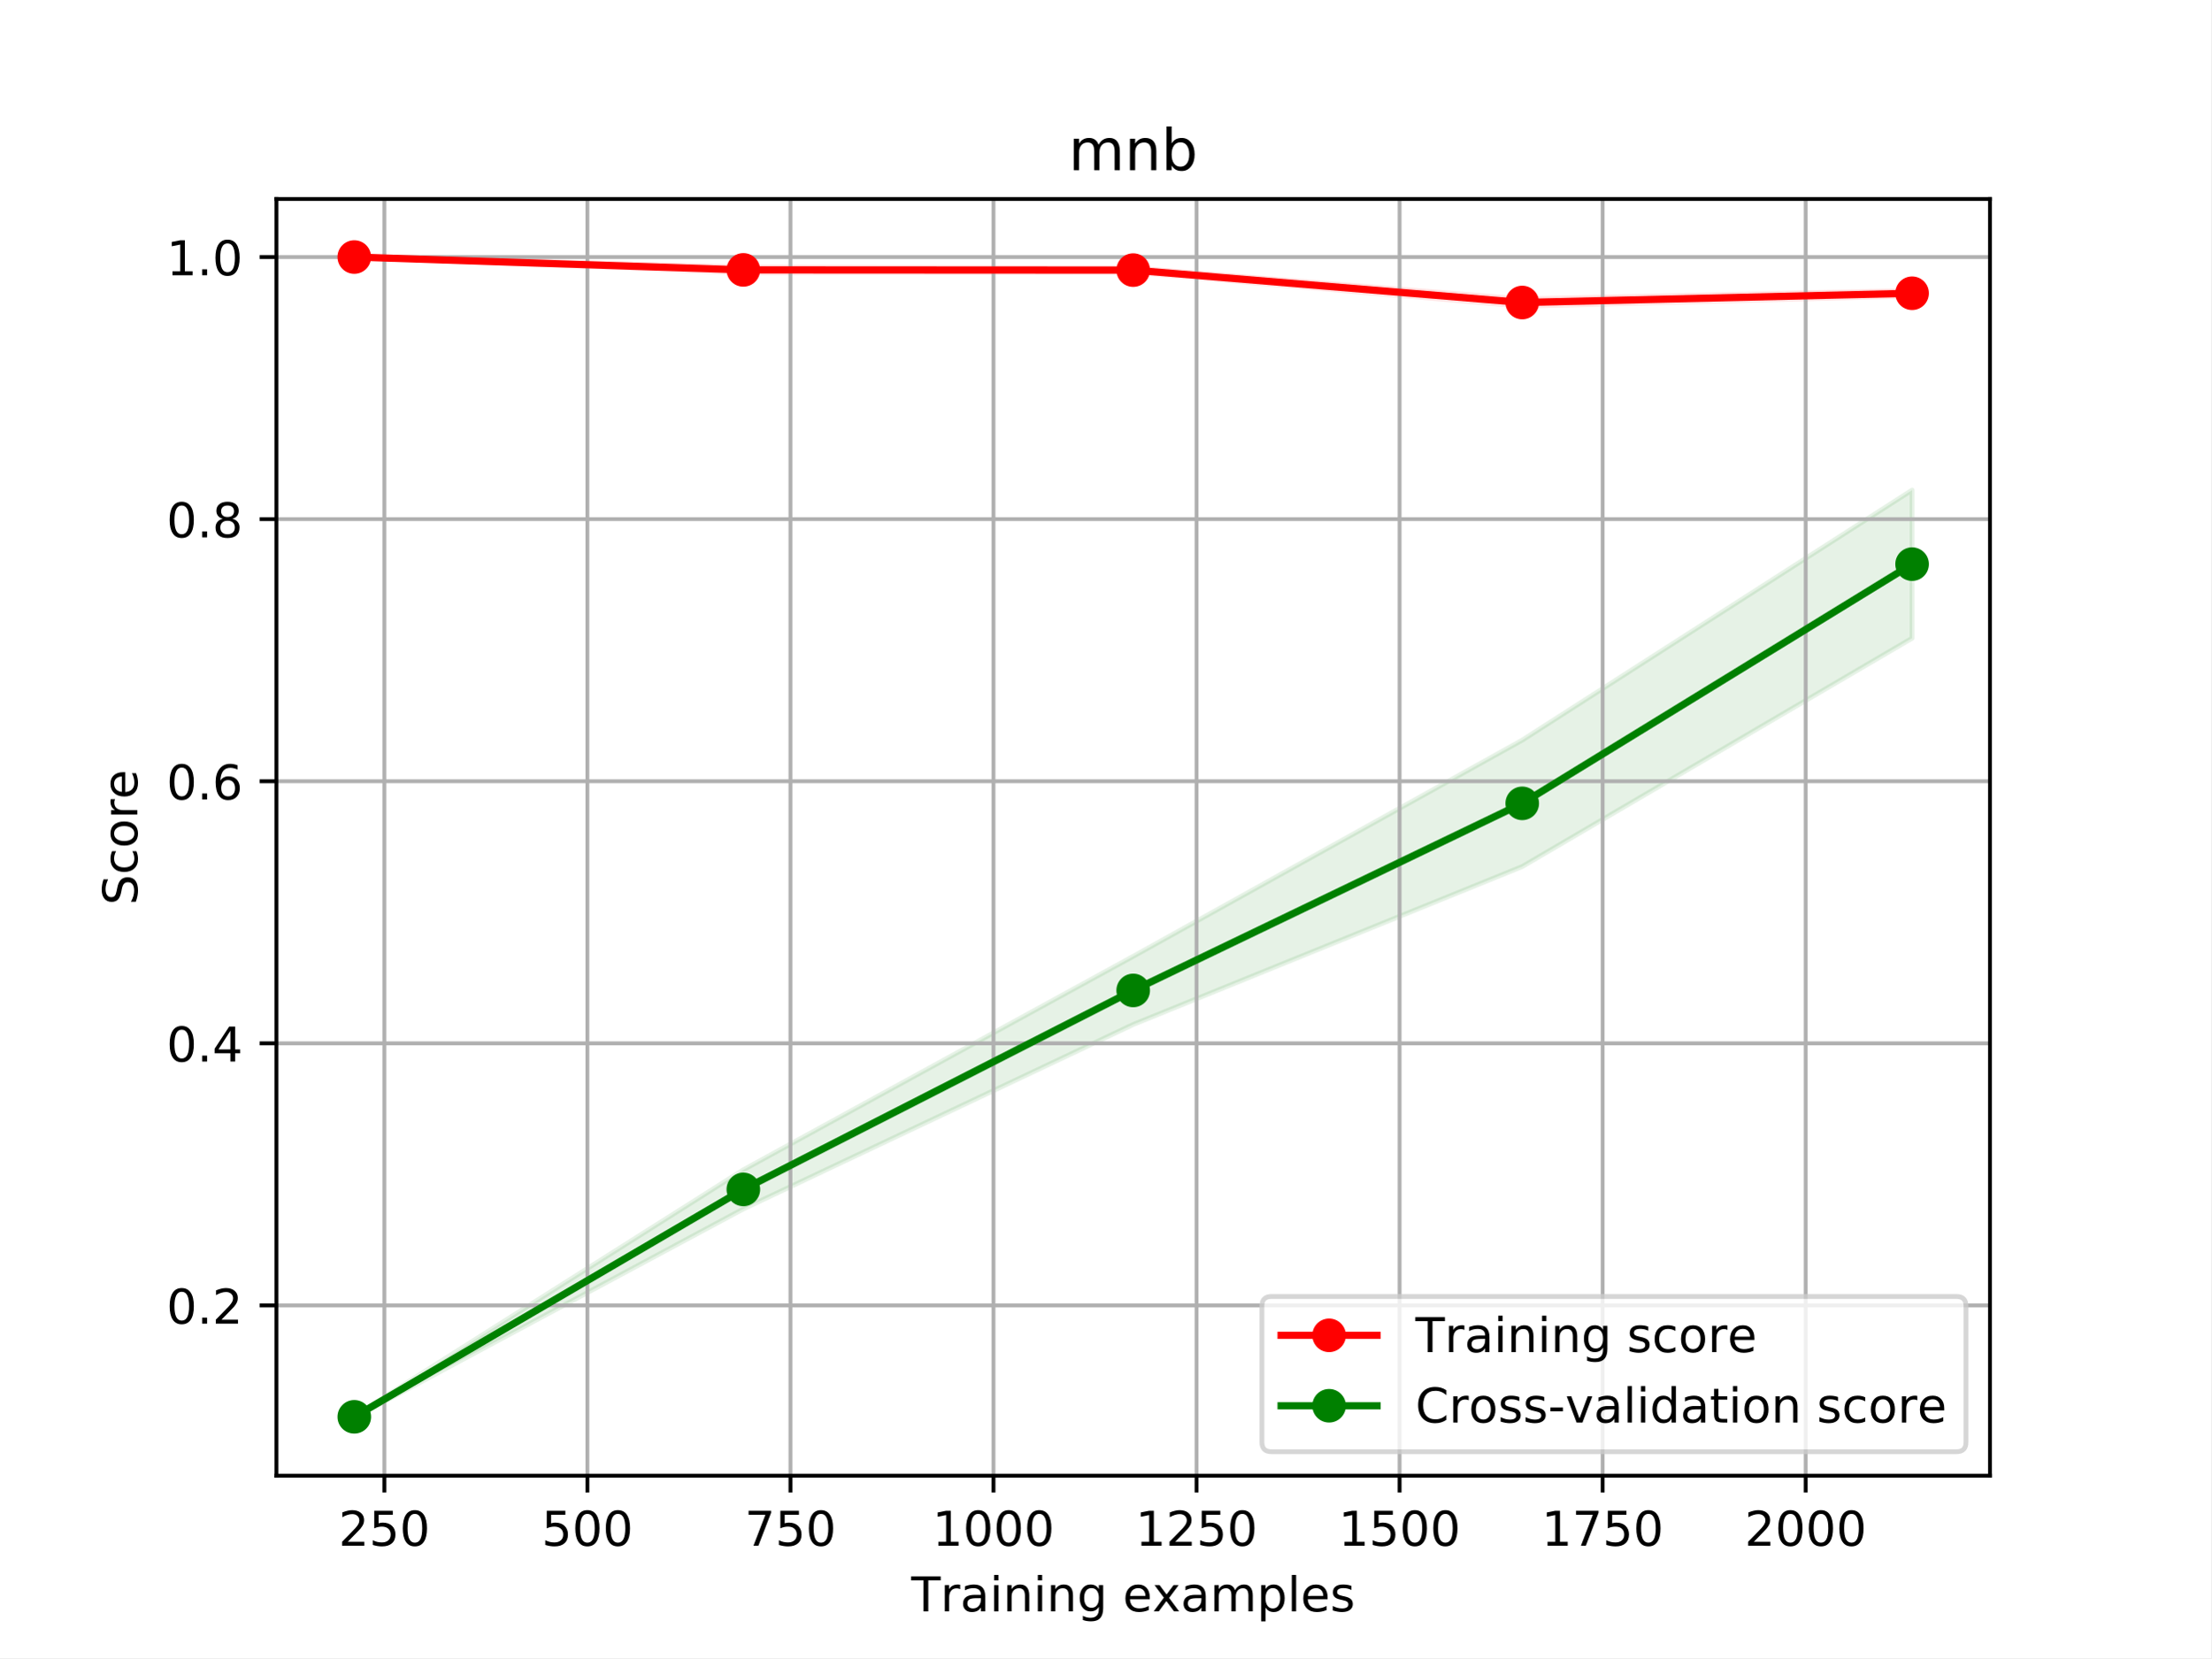
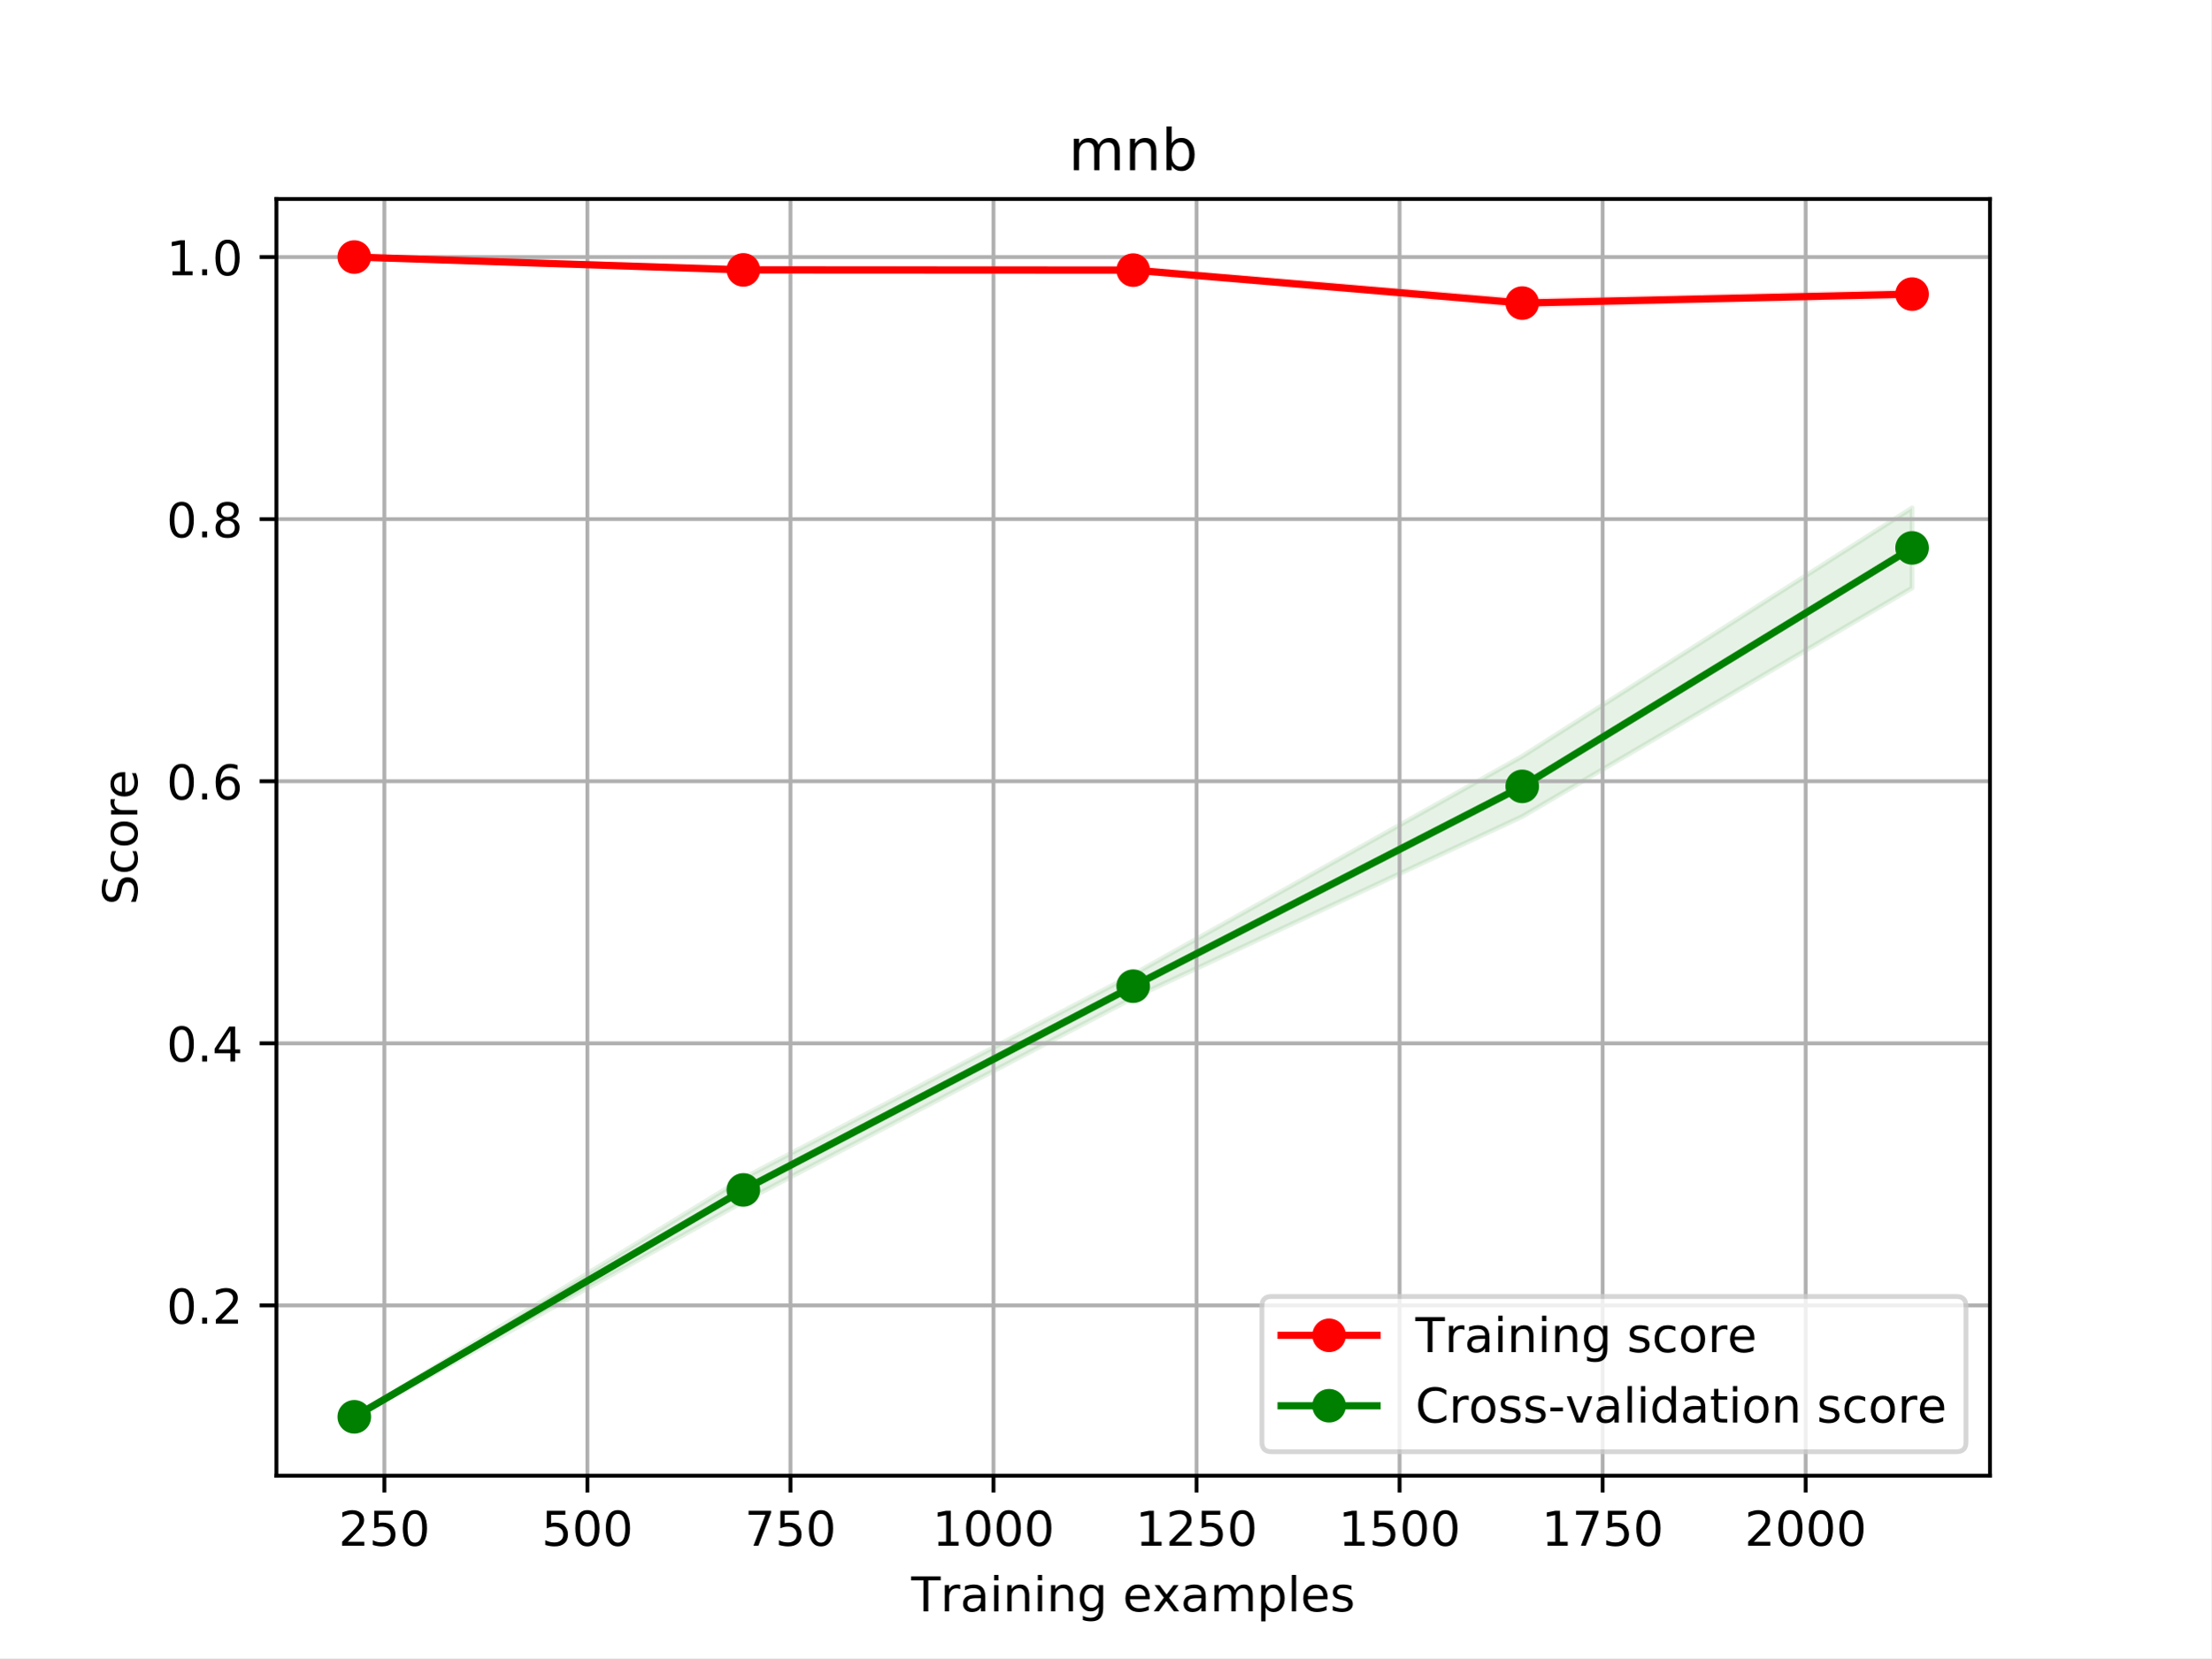
<svg xmlns="http://www.w3.org/2000/svg" xmlns:xlink="http://www.w3.org/1999/xlink" height="345.6pt" version="1.1" viewBox="0 0 460.8 345.6" width="460.8pt">
  <defs>
    <style type="text/css">
*{stroke-linecap:butt;stroke-linejoin:round;}
  </style>
  </defs>
  <g id="figure_1">
    <g id="patch_1">
      <path d="M 0 345.6  L 460.8 345.6  L 460.8 0  L 0 0  z " style="fill:#ffffff;" />
    </g>
    <g id="axes_1">
      <g id="patch_2">
        <path d="M 57.6 307.584  L 414.72 307.584  L 414.72 41.472  L 57.6 41.472  z " style="fill:#ffffff;" />
      </g>
      <g id="PolyCollection_1">
        <defs>
-           <path d="M 73.833 -292.032  L 73.833 -292.032  L 154.912 -288.716  L 236.16 -288.838  L 317.239 -281.786  L 398.487 -283.896  L 398.487 -285.068  L 398.487 -285.068  L 317.239 -283.317  L 236.16 -289.772  L 154.912 -289.979  L 73.833 -292.032  z " id="m7c1d3fb595" style="stroke:#ff0000;stroke-opacity:0.1;" />
+           <path d="M 73.833 -292.032  L 73.833 -292.032  L 154.912 -288.923  L 236.16 -288.929  L 317.239 -281.826  L 398.487 -283.738  L 398.487 -284.867  L 398.487 -284.867  L 317.239 -283.046  L 236.16 -289.682  L 154.912 -289.773  L 73.833 -292.032  z " id="md3500c92f3" style="stroke:#ff0000;stroke-opacity:0.1;" />
        </defs>
-         <g clip-path="url(#pc7af28d70b)">
-           <use style="fill:#ff0000;fill-opacity:0.1;stroke:#ff0000;stroke-opacity:0.1;" x="0" xlink:href="#m7c1d3fb595" y="345.6" />
+         <g clip-path="url(#p52d4deb022)">
+           <use style="fill:#ff0000;fill-opacity:0.1;stroke:#ff0000;stroke-opacity:0.1;" x="0" xlink:href="#md3500c92f3" y="345.6" />
        </g>
      </g>
      <g id="PolyCollection_2">
        <defs>
-           <path d="M 73.833 -50.464  L 73.833 -50.112  L 154.912 -93.612  L 236.16 -132.059  L 317.239 -164.983  L 398.487 -212.583  L 398.487 -243.456  L 398.487 -243.456  L 317.239 -191.333  L 236.16 -146.268  L 154.912 -101.77  L 73.833 -50.464  z " id="m5ce393dd84" style="stroke:#008000;stroke-opacity:0.1;" />
+           <path d="M 73.833 -50.464  L 73.833 -50.112  L 154.912 -95.132  L 236.16 -137.595  L 317.239 -175.418  L 398.487 -223.052  L 398.487 -239.755  L 398.487 -239.755  L 317.239 -187.979  L 236.16 -142.497  L 154.912 -100.037  L 73.833 -50.464  z " id="m1d46229631" style="stroke:#008000;stroke-opacity:0.1;" />
        </defs>
-         <g clip-path="url(#pc7af28d70b)">
-           <use style="fill:#008000;fill-opacity:0.1;stroke:#008000;stroke-opacity:0.1;" x="0" xlink:href="#m5ce393dd84" y="345.6" />
+         <g clip-path="url(#p52d4deb022)">
+           <use style="fill:#008000;fill-opacity:0.1;stroke:#008000;stroke-opacity:0.1;" x="0" xlink:href="#m1d46229631" y="345.6" />
        </g>
      </g>
      <g id="matplotlib.axis_1">
        <g id="xtick_1">
          <g id="line2d_1">
-             <path clip-path="url(#pc7af28d70b)" d="M 80.096 307.584  L 80.096 41.472  " style="fill:none;stroke:#b0b0b0;stroke-linecap:square;stroke-width:0.8;" />
+             <path clip-path="url(#p52d4deb022)" d="M 80.096 307.584  L 80.096 41.472  " style="fill:none;stroke:#b0b0b0;stroke-linecap:square;stroke-width:0.8;" />
          </g>
          <g id="line2d_2">
            <defs>
-               <path d="M 0 0  L 0 3.5  " id="m71964d9435" style="stroke:#000000;stroke-width:0.8;" />
-             </defs>
-             <g>
-               <use style="stroke:#000000;stroke-width:0.8;" x="80.096" xlink:href="#m71964d9435" y="307.584" />
+               <path d="M 0 0  L 0 3.5  " id="m9b82371139" style="stroke:#000000;stroke-width:0.8;" />
+             </defs>
+             <g>
+               <use style="stroke:#000000;stroke-width:0.8;" x="80.096" xlink:href="#m9b82371139" y="307.584" />
            </g>
          </g>
          <g id="text_1">
            <defs>
              <path d="M 19.188 8.297  L 53.609 8.297  L 53.609 0  L 7.328 0  L 7.328 8.297  Q 12.938 14.109 22.625 23.891  Q 32.328 33.688 34.812 36.531  Q 39.547 41.844 41.422 45.531  Q 43.312 49.219 43.312 52.781  Q 43.312 58.594 39.234 62.25  Q 35.156 65.922 28.609 65.922  Q 23.969 65.922 18.812 64.312  Q 13.672 62.703 7.812 59.422  L 7.812 69.391  Q 13.766 71.781 18.938 73  Q 24.125 74.219 28.422 74.219  Q 39.75 74.219 46.484 68.547  Q 53.219 62.891 53.219 53.422  Q 53.219 48.922 51.531 44.891  Q 49.859 40.875 45.406 35.406  Q 44.188 33.984 37.641 27.219  Q 31.109 20.453 19.188 8.297  z " id="DejaVuSans-50" />
              <path d="M 10.797 72.906  L 49.516 72.906  L 49.516 64.594  L 19.828 64.594  L 19.828 46.734  Q 21.969 47.469 24.109 47.828  Q 26.266 48.188 28.422 48.188  Q 40.625 48.188 47.75 41.5  Q 54.891 34.812 54.891 23.391  Q 54.891 11.625 47.562 5.094  Q 40.234 -1.422 26.906 -1.422  Q 22.312 -1.422 17.547 -0.641  Q 12.797 0.141 7.719 1.703  L 7.719 11.625  Q 12.109 9.234 16.797 8.062  Q 21.484 6.891 26.703 6.891  Q 35.156 6.891 40.078 11.328  Q 45.016 15.766 45.016 23.391  Q 45.016 31 40.078 35.438  Q 35.156 39.891 26.703 39.891  Q 22.75 39.891 18.812 39.016  Q 14.891 38.141 10.797 36.281  z " id="DejaVuSans-53" />
              <path d="M 31.781 66.406  Q 24.172 66.406 20.328 58.906  Q 16.5 51.422 16.5 36.375  Q 16.5 21.391 20.328 13.891  Q 24.172 6.391 31.781 6.391  Q 39.453 6.391 43.281 13.891  Q 47.125 21.391 47.125 36.375  Q 47.125 51.422 43.281 58.906  Q 39.453 66.406 31.781 66.406  z M 31.781 74.219  Q 44.047 74.219 50.516 64.516  Q 56.984 54.828 56.984 36.375  Q 56.984 17.969 50.516 8.266  Q 44.047 -1.422 31.781 -1.422  Q 19.531 -1.422 13.062 8.266  Q 6.594 17.969 6.594 36.375  Q 6.594 54.828 13.062 64.516  Q 19.531 74.219 31.781 74.219  z " id="DejaVuSans-48" />
            </defs>
            <g transform="translate(70.55187 322.1824)scale(0.1 -0.1)">
              <use xlink:href="#DejaVuSans-50" />
              <use x="63.623" xlink:href="#DejaVuSans-53" />
              <use x="127.246" xlink:href="#DejaVuSans-48" />
            </g>
          </g>
        </g>
        <g id="xtick_2">
          <g id="line2d_3">
-             <path clip-path="url(#pc7af28d70b)" d="M 122.412 307.584  L 122.412 41.472  " style="fill:none;stroke:#b0b0b0;stroke-linecap:square;stroke-width:0.8;" />
+             <path clip-path="url(#p52d4deb022)" d="M 122.412 307.584  L 122.412 41.472  " style="fill:none;stroke:#b0b0b0;stroke-linecap:square;stroke-width:0.8;" />
          </g>
          <g id="line2d_4">
            <g>
-               <use style="stroke:#000000;stroke-width:0.8;" x="122.412" xlink:href="#m71964d9435" y="307.584" />
+               <use style="stroke:#000000;stroke-width:0.8;" x="122.412" xlink:href="#m9b82371139" y="307.584" />
            </g>
          </g>
          <g id="text_2">
            <g transform="translate(112.8687 322.1824)scale(0.1 -0.1)">
              <use xlink:href="#DejaVuSans-53" />
              <use x="63.623" xlink:href="#DejaVuSans-48" />
              <use x="127.246" xlink:href="#DejaVuSans-48" />
            </g>
          </g>
        </g>
        <g id="xtick_3">
          <g id="line2d_5">
-             <path clip-path="url(#pc7af28d70b)" d="M 164.729 307.584  L 164.729 41.472  " style="fill:none;stroke:#b0b0b0;stroke-linecap:square;stroke-width:0.8;" />
+             <path clip-path="url(#p52d4deb022)" d="M 164.729 307.584  L 164.729 41.472  " style="fill:none;stroke:#b0b0b0;stroke-linecap:square;stroke-width:0.8;" />
          </g>
          <g id="line2d_6">
            <g>
-               <use style="stroke:#000000;stroke-width:0.8;" x="164.729" xlink:href="#m71964d9435" y="307.584" />
+               <use style="stroke:#000000;stroke-width:0.8;" x="164.729" xlink:href="#m9b82371139" y="307.584" />
            </g>
          </g>
          <g id="text_3">
            <defs>
              <path d="M 8.203 72.906  L 55.078 72.906  L 55.078 68.703  L 28.609 0  L 18.312 0  L 43.219 64.594  L 8.203 64.594  z " id="DejaVuSans-55" />
            </defs>
            <g transform="translate(155.1855 322.1824)scale(0.1 -0.1)">
              <use xlink:href="#DejaVuSans-55" />
              <use x="63.623" xlink:href="#DejaVuSans-53" />
              <use x="127.246" xlink:href="#DejaVuSans-48" />
            </g>
          </g>
        </g>
        <g id="xtick_4">
          <g id="line2d_7">
-             <path clip-path="url(#pc7af28d70b)" d="M 207.046 307.584  L 207.046 41.472  " style="fill:none;stroke:#b0b0b0;stroke-linecap:square;stroke-width:0.8;" />
+             <path clip-path="url(#p52d4deb022)" d="M 207.046 307.584  L 207.046 41.472  " style="fill:none;stroke:#b0b0b0;stroke-linecap:square;stroke-width:0.8;" />
          </g>
          <g id="line2d_8">
            <g>
-               <use style="stroke:#000000;stroke-width:0.8;" x="207.046" xlink:href="#m71964d9435" y="307.584" />
+               <use style="stroke:#000000;stroke-width:0.8;" x="207.046" xlink:href="#m9b82371139" y="307.584" />
            </g>
          </g>
          <g id="text_4">
            <defs>
              <path d="M 12.406 8.297  L 28.516 8.297  L 28.516 63.922  L 10.984 60.406  L 10.984 69.391  L 28.422 72.906  L 38.281 72.906  L 38.281 8.297  L 54.391 8.297  L 54.391 0  L 12.406 0  z " id="DejaVuSans-49" />
            </defs>
            <g transform="translate(194.321 322.1824)scale(0.1 -0.1)">
              <use xlink:href="#DejaVuSans-49" />
              <use x="63.623" xlink:href="#DejaVuSans-48" />
              <use x="127.246" xlink:href="#DejaVuSans-48" />
              <use x="190.869" xlink:href="#DejaVuSans-48" />
            </g>
          </g>
        </g>
        <g id="xtick_5">
          <g id="line2d_9">
-             <path clip-path="url(#pc7af28d70b)" d="M 249.363 307.584  L 249.363 41.472  " style="fill:none;stroke:#b0b0b0;stroke-linecap:square;stroke-width:0.8;" />
+             <path clip-path="url(#p52d4deb022)" d="M 249.363 307.584  L 249.363 41.472  " style="fill:none;stroke:#b0b0b0;stroke-linecap:square;stroke-width:0.8;" />
          </g>
          <g id="line2d_10">
            <g>
-               <use style="stroke:#000000;stroke-width:0.8;" x="249.363" xlink:href="#m71964d9435" y="307.584" />
+               <use style="stroke:#000000;stroke-width:0.8;" x="249.363" xlink:href="#m9b82371139" y="307.584" />
            </g>
          </g>
          <g id="text_5">
            <g transform="translate(236.6378 322.1824)scale(0.1 -0.1)">
              <use xlink:href="#DejaVuSans-49" />
              <use x="63.623" xlink:href="#DejaVuSans-50" />
              <use x="127.246" xlink:href="#DejaVuSans-53" />
              <use x="190.869" xlink:href="#DejaVuSans-48" />
            </g>
          </g>
        </g>
        <g id="xtick_6">
          <g id="line2d_11">
-             <path clip-path="url(#pc7af28d70b)" d="M 291.68 307.584  L 291.68 41.472  " style="fill:none;stroke:#b0b0b0;stroke-linecap:square;stroke-width:0.8;" />
+             <path clip-path="url(#p52d4deb022)" d="M 291.68 307.584  L 291.68 41.472  " style="fill:none;stroke:#b0b0b0;stroke-linecap:square;stroke-width:0.8;" />
          </g>
          <g id="line2d_12">
            <g>
-               <use style="stroke:#000000;stroke-width:0.8;" x="291.68" xlink:href="#m71964d9435" y="307.584" />
+               <use style="stroke:#000000;stroke-width:0.8;" x="291.68" xlink:href="#m9b82371139" y="307.584" />
            </g>
          </g>
          <g id="text_6">
            <g transform="translate(278.9547 322.1824)scale(0.1 -0.1)">
              <use xlink:href="#DejaVuSans-49" />
              <use x="63.623" xlink:href="#DejaVuSans-53" />
              <use x="127.246" xlink:href="#DejaVuSans-48" />
              <use x="190.869" xlink:href="#DejaVuSans-48" />
            </g>
          </g>
        </g>
        <g id="xtick_7">
          <g id="line2d_13">
-             <path clip-path="url(#pc7af28d70b)" d="M 333.996 307.584  L 333.996 41.472  " style="fill:none;stroke:#b0b0b0;stroke-linecap:square;stroke-width:0.8;" />
+             <path clip-path="url(#p52d4deb022)" d="M 333.996 307.584  L 333.996 41.472  " style="fill:none;stroke:#b0b0b0;stroke-linecap:square;stroke-width:0.8;" />
          </g>
          <g id="line2d_14">
            <g>
-               <use style="stroke:#000000;stroke-width:0.8;" x="333.996" xlink:href="#m71964d9435" y="307.584" />
+               <use style="stroke:#000000;stroke-width:0.8;" x="333.996" xlink:href="#m9b82371139" y="307.584" />
            </g>
          </g>
          <g id="text_7">
            <g transform="translate(321.2715 322.1824)scale(0.1 -0.1)">
              <use xlink:href="#DejaVuSans-49" />
              <use x="63.623" xlink:href="#DejaVuSans-55" />
              <use x="127.246" xlink:href="#DejaVuSans-53" />
              <use x="190.869" xlink:href="#DejaVuSans-48" />
            </g>
          </g>
        </g>
        <g id="xtick_8">
          <g id="line2d_15">
-             <path clip-path="url(#pc7af28d70b)" d="M 376.313 307.584  L 376.313 41.472  " style="fill:none;stroke:#b0b0b0;stroke-linecap:square;stroke-width:0.8;" />
+             <path clip-path="url(#p52d4deb022)" d="M 376.313 307.584  L 376.313 41.472  " style="fill:none;stroke:#b0b0b0;stroke-linecap:square;stroke-width:0.8;" />
          </g>
          <g id="line2d_16">
            <g>
-               <use style="stroke:#000000;stroke-width:0.8;" x="376.313" xlink:href="#m71964d9435" y="307.584" />
+               <use style="stroke:#000000;stroke-width:0.8;" x="376.313" xlink:href="#m9b82371139" y="307.584" />
            </g>
          </g>
          <g id="text_8">
            <g transform="translate(363.5883 322.1824)scale(0.1 -0.1)">
              <use xlink:href="#DejaVuSans-50" />
              <use x="63.623" xlink:href="#DejaVuSans-48" />
              <use x="127.246" xlink:href="#DejaVuSans-48" />
              <use x="190.869" xlink:href="#DejaVuSans-48" />
            </g>
          </g>
        </g>
        <g id="text_9">
          <defs>
            <path d="M -0.297 72.906  L 61.375 72.906  L 61.375 64.594  L 35.5 64.594  L 35.5 0  L 25.594 0  L 25.594 64.594  L -0.297 64.594  z " id="DejaVuSans-84" />
            <path d="M 41.109 46.297  Q 39.594 47.172 37.812 47.578  Q 36.031 48 33.891 48  Q 26.266 48 22.188 43.047  Q 18.109 38.094 18.109 28.812  L 18.109 0  L 9.078 0  L 9.078 54.688  L 18.109 54.688  L 18.109 46.188  Q 20.953 51.172 25.484 53.578  Q 30.031 56 36.531 56  Q 37.453 56 38.578 55.875  Q 39.703 55.766 41.062 55.516  z " id="DejaVuSans-114" />
            <path d="M 34.281 27.484  Q 23.391 27.484 19.188 25  Q 14.984 22.516 14.984 16.5  Q 14.984 11.719 18.141 8.906  Q 21.297 6.109 26.703 6.109  Q 34.188 6.109 38.703 11.406  Q 43.219 16.703 43.219 25.484  L 43.219 27.484  z M 52.203 31.203  L 52.203 0  L 43.219 0  L 43.219 8.297  Q 40.141 3.328 35.547 0.953  Q 30.953 -1.422 24.312 -1.422  Q 15.922 -1.422 10.953 3.297  Q 6 8.016 6 15.922  Q 6 25.141 12.172 29.828  Q 18.359 34.516 30.609 34.516  L 43.219 34.516  L 43.219 35.406  Q 43.219 41.609 39.141 45  Q 35.062 48.391 27.688 48.391  Q 23 48.391 18.547 47.266  Q 14.109 46.141 10.016 43.891  L 10.016 52.203  Q 14.938 54.109 19.578 55.047  Q 24.219 56 28.609 56  Q 40.484 56 46.344 49.844  Q 52.203 43.703 52.203 31.203  z " id="DejaVuSans-97" />
            <path d="M 9.422 54.688  L 18.406 54.688  L 18.406 0  L 9.422 0  z M 9.422 75.984  L 18.406 75.984  L 18.406 64.594  L 9.422 64.594  z " id="DejaVuSans-105" />
            <path d="M 54.891 33.016  L 54.891 0  L 45.906 0  L 45.906 32.719  Q 45.906 40.484 42.875 44.328  Q 39.844 48.188 33.797 48.188  Q 26.516 48.188 22.312 43.547  Q 18.109 38.922 18.109 30.906  L 18.109 0  L 9.078 0  L 9.078 54.688  L 18.109 54.688  L 18.109 46.188  Q 21.344 51.125 25.703 53.562  Q 30.078 56 35.797 56  Q 45.219 56 50.047 50.172  Q 54.891 44.344 54.891 33.016  z " id="DejaVuSans-110" />
            <path d="M 45.406 27.984  Q 45.406 37.75 41.375 43.109  Q 37.359 48.484 30.078 48.484  Q 22.859 48.484 18.828 43.109  Q 14.797 37.75 14.797 27.984  Q 14.797 18.266 18.828 12.891  Q 22.859 7.516 30.078 7.516  Q 37.359 7.516 41.375 12.891  Q 45.406 18.266 45.406 27.984  z M 54.391 6.781  Q 54.391 -7.172 48.188 -13.984  Q 42 -20.797 29.203 -20.797  Q 24.469 -20.797 20.266 -20.094  Q 16.062 -19.391 12.109 -17.922  L 12.109 -9.188  Q 16.062 -11.328 19.922 -12.344  Q 23.781 -13.375 27.781 -13.375  Q 36.625 -13.375 41.016 -8.766  Q 45.406 -4.156 45.406 5.172  L 45.406 9.625  Q 42.625 4.781 38.281 2.391  Q 33.938 0 27.875 0  Q 17.828 0 11.672 7.656  Q 5.516 15.328 5.516 27.984  Q 5.516 40.672 11.672 48.328  Q 17.828 56 27.875 56  Q 33.938 56 38.281 53.609  Q 42.625 51.219 45.406 46.391  L 45.406 54.688  L 54.391 54.688  z " id="DejaVuSans-103" />
            <path id="DejaVuSans-32" />
            <path d="M 56.203 29.594  L 56.203 25.203  L 14.891 25.203  Q 15.484 15.922 20.484 11.062  Q 25.484 6.203 34.422 6.203  Q 39.594 6.203 44.453 7.469  Q 49.312 8.734 54.109 11.281  L 54.109 2.781  Q 49.266 0.734 44.188 -0.344  Q 39.109 -1.422 33.891 -1.422  Q 20.797 -1.422 13.156 6.188  Q 5.516 13.812 5.516 26.812  Q 5.516 40.234 12.766 48.109  Q 20.016 56 32.328 56  Q 43.359 56 49.781 48.891  Q 56.203 41.797 56.203 29.594  z M 47.219 32.234  Q 47.125 39.594 43.094 43.984  Q 39.062 48.391 32.422 48.391  Q 24.906 48.391 20.391 44.141  Q 15.875 39.891 15.188 32.172  z " id="DejaVuSans-101" />
            <path d="M 54.891 54.688  L 35.109 28.078  L 55.906 0  L 45.312 0  L 29.391 21.484  L 13.484 0  L 2.875 0  L 24.125 28.609  L 4.688 54.688  L 15.281 54.688  L 29.781 35.203  L 44.281 54.688  z " id="DejaVuSans-120" />
            <path d="M 52 44.188  Q 55.375 50.25 60.062 53.125  Q 64.75 56 71.094 56  Q 79.641 56 84.281 50.016  Q 88.922 44.047 88.922 33.016  L 88.922 0  L 79.891 0  L 79.891 32.719  Q 79.891 40.578 77.094 44.375  Q 74.312 48.188 68.609 48.188  Q 61.625 48.188 57.562 43.547  Q 53.516 38.922 53.516 30.906  L 53.516 0  L 44.484 0  L 44.484 32.719  Q 44.484 40.625 41.703 44.406  Q 38.922 48.188 33.109 48.188  Q 26.219 48.188 22.156 43.531  Q 18.109 38.875 18.109 30.906  L 18.109 0  L 9.078 0  L 9.078 54.688  L 18.109 54.688  L 18.109 46.188  Q 21.188 51.219 25.484 53.609  Q 29.781 56 35.688 56  Q 41.656 56 45.828 52.969  Q 50 49.953 52 44.188  z " id="DejaVuSans-109" />
            <path d="M 18.109 8.203  L 18.109 -20.797  L 9.078 -20.797  L 9.078 54.688  L 18.109 54.688  L 18.109 46.391  Q 20.953 51.266 25.266 53.625  Q 29.594 56 35.594 56  Q 45.562 56 51.781 48.094  Q 58.016 40.188 58.016 27.297  Q 58.016 14.406 51.781 6.484  Q 45.562 -1.422 35.594 -1.422  Q 29.594 -1.422 25.266 0.953  Q 20.953 3.328 18.109 8.203  z M 48.688 27.297  Q 48.688 37.203 44.609 42.844  Q 40.531 48.484 33.406 48.484  Q 26.266 48.484 22.188 42.844  Q 18.109 37.203 18.109 27.297  Q 18.109 17.391 22.188 11.75  Q 26.266 6.109 33.406 6.109  Q 40.531 6.109 44.609 11.75  Q 48.688 17.391 48.688 27.297  z " id="DejaVuSans-112" />
            <path d="M 9.422 75.984  L 18.406 75.984  L 18.406 0  L 9.422 0  z " id="DejaVuSans-108" />
            <path d="M 44.281 53.078  L 44.281 44.578  Q 40.484 46.531 36.375 47.5  Q 32.281 48.484 27.875 48.484  Q 21.188 48.484 17.844 46.438  Q 14.5 44.391 14.5 40.281  Q 14.5 37.156 16.891 35.375  Q 19.281 33.594 26.516 31.984  L 29.594 31.297  Q 39.156 29.25 43.188 25.516  Q 47.219 21.781 47.219 15.094  Q 47.219 7.469 41.188 3.016  Q 35.156 -1.422 24.609 -1.422  Q 20.219 -1.422 15.453 -0.562  Q 10.688 0.297 5.422 2  L 5.422 11.281  Q 10.406 8.688 15.234 7.391  Q 20.062 6.109 24.812 6.109  Q 31.156 6.109 34.562 8.281  Q 37.984 10.453 37.984 14.406  Q 37.984 18.062 35.516 20.016  Q 33.062 21.969 24.703 23.781  L 21.578 24.516  Q 13.234 26.266 9.516 29.906  Q 5.812 33.547 5.812 39.891  Q 5.812 47.609 11.281 51.797  Q 16.75 56 26.812 56  Q 31.781 56 36.172 55.266  Q 40.578 54.547 44.281 53.078  z " id="DejaVuSans-115" />
          </defs>
          <g transform="translate(189.9045 335.8606)scale(0.1 -0.1)">
            <use xlink:href="#DejaVuSans-84" />
            <use x="60.865" xlink:href="#DejaVuSans-114" />
            <use x="101.979" xlink:href="#DejaVuSans-97" />
            <use x="163.258" xlink:href="#DejaVuSans-105" />
            <use x="191.041" xlink:href="#DejaVuSans-110" />
            <use x="254.42" xlink:href="#DejaVuSans-105" />
            <use x="282.203" xlink:href="#DejaVuSans-110" />
            <use x="345.582" xlink:href="#DejaVuSans-103" />
            <use x="409.059" xlink:href="#DejaVuSans-32" />
            <use x="440.846" xlink:href="#DejaVuSans-101" />
            <use x="502.354" xlink:href="#DejaVuSans-120" />
            <use x="561.533" xlink:href="#DejaVuSans-97" />
            <use x="622.812" xlink:href="#DejaVuSans-109" />
            <use x="720.225" xlink:href="#DejaVuSans-112" />
            <use x="783.701" xlink:href="#DejaVuSans-108" />
            <use x="811.484" xlink:href="#DejaVuSans-101" />
            <use x="873.008" xlink:href="#DejaVuSans-115" />
          </g>
        </g>
      </g>
      <g id="matplotlib.axis_2">
        <g id="ytick_1">
          <g id="line2d_17">
-             <path clip-path="url(#pc7af28d70b)" d="M 57.6 272.092  L 414.72 272.092  " style="fill:none;stroke:#b0b0b0;stroke-linecap:square;stroke-width:0.8;" />
+             <path clip-path="url(#p52d4deb022)" d="M 57.6 272.092  L 414.72 272.092  " style="fill:none;stroke:#b0b0b0;stroke-linecap:square;stroke-width:0.8;" />
          </g>
          <g id="line2d_18">
            <defs>
-               <path d="M 0 0  L -3.5 0  " id="mcea3054bb5" style="stroke:#000000;stroke-width:0.8;" />
-             </defs>
-             <g>
-               <use style="stroke:#000000;stroke-width:0.8;" x="57.6" xlink:href="#mcea3054bb5" y="272.092" />
+               <path d="M 0 0  L -3.5 0  " id="mbdfe562230" style="stroke:#000000;stroke-width:0.8;" />
+             </defs>
+             <g>
+               <use style="stroke:#000000;stroke-width:0.8;" x="57.6" xlink:href="#mbdfe562230" y="272.092" />
            </g>
          </g>
          <g id="text_10">
            <defs>
              <path d="M 10.688 12.406  L 21 12.406  L 21 0  L 10.688 0  z " id="DejaVuSans-46" />
            </defs>
            <g transform="translate(34.69687 275.8911)scale(0.1 -0.1)">
              <use xlink:href="#DejaVuSans-48" />
              <use x="63.623" xlink:href="#DejaVuSans-46" />
              <use x="95.41" xlink:href="#DejaVuSans-50" />
            </g>
          </g>
        </g>
        <g id="ytick_2">
          <g id="line2d_19">
-             <path clip-path="url(#pc7af28d70b)" d="M 57.6 217.461  L 414.72 217.461  " style="fill:none;stroke:#b0b0b0;stroke-linecap:square;stroke-width:0.8;" />
+             <path clip-path="url(#p52d4deb022)" d="M 57.6 217.461  L 414.72 217.461  " style="fill:none;stroke:#b0b0b0;stroke-linecap:square;stroke-width:0.8;" />
          </g>
          <g id="line2d_20">
            <g>
-               <use style="stroke:#000000;stroke-width:0.8;" x="57.6" xlink:href="#mcea3054bb5" y="217.461" />
+               <use style="stroke:#000000;stroke-width:0.8;" x="57.6" xlink:href="#mbdfe562230" y="217.461" />
            </g>
          </g>
          <g id="text_11">
            <defs>
              <path d="M 37.797 64.312  L 12.891 25.391  L 37.797 25.391  z M 35.203 72.906  L 47.609 72.906  L 47.609 25.391  L 58.016 25.391  L 58.016 17.188  L 47.609 17.188  L 47.609 0  L 37.797 0  L 37.797 17.188  L 4.891 17.188  L 4.891 26.703  z " id="DejaVuSans-52" />
            </defs>
            <g transform="translate(34.69687 221.2601)scale(0.1 -0.1)">
              <use xlink:href="#DejaVuSans-48" />
              <use x="63.623" xlink:href="#DejaVuSans-46" />
              <use x="95.41" xlink:href="#DejaVuSans-52" />
            </g>
          </g>
        </g>
        <g id="ytick_3">
          <g id="line2d_21">
-             <path clip-path="url(#pc7af28d70b)" d="M 57.6 162.83  L 414.72 162.83  " style="fill:none;stroke:#b0b0b0;stroke-linecap:square;stroke-width:0.8;" />
+             <path clip-path="url(#p52d4deb022)" d="M 57.6 162.83  L 414.72 162.83  " style="fill:none;stroke:#b0b0b0;stroke-linecap:square;stroke-width:0.8;" />
          </g>
          <g id="line2d_22">
            <g>
-               <use style="stroke:#000000;stroke-width:0.8;" x="57.6" xlink:href="#mcea3054bb5" y="162.83" />
+               <use style="stroke:#000000;stroke-width:0.8;" x="57.6" xlink:href="#mbdfe562230" y="162.83" />
            </g>
          </g>
          <g id="text_12">
            <defs>
              <path d="M 33.016 40.375  Q 26.375 40.375 22.484 35.828  Q 18.609 31.297 18.609 23.391  Q 18.609 15.531 22.484 10.953  Q 26.375 6.391 33.016 6.391  Q 39.656 6.391 43.531 10.953  Q 47.406 15.531 47.406 23.391  Q 47.406 31.297 43.531 35.828  Q 39.656 40.375 33.016 40.375  z M 52.594 71.297  L 52.594 62.312  Q 48.875 64.062 45.094 64.984  Q 41.312 65.922 37.594 65.922  Q 27.828 65.922 22.672 59.328  Q 17.531 52.734 16.797 39.406  Q 19.672 43.656 24.016 45.922  Q 28.375 48.188 33.594 48.188  Q 44.578 48.188 50.953 41.516  Q 57.328 34.859 57.328 23.391  Q 57.328 12.156 50.688 5.359  Q 44.047 -1.422 33.016 -1.422  Q 20.359 -1.422 13.672 8.266  Q 6.984 17.969 6.984 36.375  Q 6.984 53.656 15.188 63.938  Q 23.391 74.219 37.203 74.219  Q 40.922 74.219 44.703 73.484  Q 48.484 72.75 52.594 71.297  z " id="DejaVuSans-54" />
            </defs>
            <g transform="translate(34.69687 166.6291)scale(0.1 -0.1)">
              <use xlink:href="#DejaVuSans-48" />
              <use x="63.623" xlink:href="#DejaVuSans-46" />
              <use x="95.41" xlink:href="#DejaVuSans-54" />
            </g>
          </g>
        </g>
        <g id="ytick_4">
          <g id="line2d_23">
-             <path clip-path="url(#pc7af28d70b)" d="M 57.6 108.199  L 414.72 108.199  " style="fill:none;stroke:#b0b0b0;stroke-linecap:square;stroke-width:0.8;" />
+             <path clip-path="url(#p52d4deb022)" d="M 57.6 108.199  L 414.72 108.199  " style="fill:none;stroke:#b0b0b0;stroke-linecap:square;stroke-width:0.8;" />
          </g>
          <g id="line2d_24">
            <g>
-               <use style="stroke:#000000;stroke-width:0.8;" x="57.6" xlink:href="#mcea3054bb5" y="108.199" />
+               <use style="stroke:#000000;stroke-width:0.8;" x="57.6" xlink:href="#mbdfe562230" y="108.199" />
            </g>
          </g>
          <g id="text_13">
            <defs>
              <path d="M 31.781 34.625  Q 24.75 34.625 20.719 30.859  Q 16.703 27.094 16.703 20.516  Q 16.703 13.922 20.719 10.156  Q 24.75 6.391 31.781 6.391  Q 38.812 6.391 42.859 10.172  Q 46.922 13.969 46.922 20.516  Q 46.922 27.094 42.891 30.859  Q 38.875 34.625 31.781 34.625  z M 21.922 38.812  Q 15.578 40.375 12.031 44.719  Q 8.5 49.078 8.5 55.328  Q 8.5 64.062 14.719 69.141  Q 20.953 74.219 31.781 74.219  Q 42.672 74.219 48.875 69.141  Q 55.078 64.062 55.078 55.328  Q 55.078 49.078 51.531 44.719  Q 48 40.375 41.703 38.812  Q 48.828 37.156 52.797 32.312  Q 56.781 27.484 56.781 20.516  Q 56.781 9.906 50.312 4.234  Q 43.844 -1.422 31.781 -1.422  Q 19.734 -1.422 13.25 4.234  Q 6.781 9.906 6.781 20.516  Q 6.781 27.484 10.781 32.312  Q 14.797 37.156 21.922 38.812  z M 18.312 54.391  Q 18.312 48.734 21.844 45.562  Q 25.391 42.391 31.781 42.391  Q 38.141 42.391 41.719 45.562  Q 45.312 48.734 45.312 54.391  Q 45.312 60.062 41.719 63.234  Q 38.141 66.406 31.781 66.406  Q 25.391 66.406 21.844 63.234  Q 18.312 60.062 18.312 54.391  z " id="DejaVuSans-56" />
            </defs>
            <g transform="translate(34.69687 111.9982)scale(0.1 -0.1)">
              <use xlink:href="#DejaVuSans-48" />
              <use x="63.623" xlink:href="#DejaVuSans-46" />
              <use x="95.41" xlink:href="#DejaVuSans-56" />
            </g>
          </g>
        </g>
        <g id="ytick_5">
          <g id="line2d_25">
-             <path clip-path="url(#pc7af28d70b)" d="M 57.6 53.568  L 414.72 53.568  " style="fill:none;stroke:#b0b0b0;stroke-linecap:square;stroke-width:0.8;" />
+             <path clip-path="url(#p52d4deb022)" d="M 57.6 53.568  L 414.72 53.568  " style="fill:none;stroke:#b0b0b0;stroke-linecap:square;stroke-width:0.8;" />
          </g>
          <g id="line2d_26">
            <g>
-               <use style="stroke:#000000;stroke-width:0.8;" x="57.6" xlink:href="#mcea3054bb5" y="53.568" />
+               <use style="stroke:#000000;stroke-width:0.8;" x="57.6" xlink:href="#mbdfe562230" y="53.568" />
            </g>
          </g>
          <g id="text_14">
            <g transform="translate(34.69687 57.36722)scale(0.1 -0.1)">
              <use xlink:href="#DejaVuSans-49" />
              <use x="63.623" xlink:href="#DejaVuSans-46" />
              <use x="95.41" xlink:href="#DejaVuSans-48" />
            </g>
          </g>
        </g>
        <g id="text_15">
          <defs>
            <path d="M 53.516 70.516  L 53.516 60.891  Q 47.906 63.578 42.922 64.891  Q 37.938 66.219 33.297 66.219  Q 25.25 66.219 20.875 63.094  Q 16.5 59.969 16.5 54.203  Q 16.5 49.359 19.406 46.891  Q 22.312 44.438 30.422 42.922  L 36.375 41.703  Q 47.406 39.594 52.656 34.297  Q 57.906 29 57.906 20.125  Q 57.906 9.516 50.797 4.047  Q 43.703 -1.422 29.984 -1.422  Q 24.812 -1.422 18.969 -0.25  Q 13.141 0.922 6.891 3.219  L 6.891 13.375  Q 12.891 10.016 18.656 8.297  Q 24.422 6.594 29.984 6.594  Q 38.422 6.594 43.016 9.906  Q 47.609 13.234 47.609 19.391  Q 47.609 24.75 44.312 27.781  Q 41.016 30.812 33.5 32.328  L 27.484 33.5  Q 16.453 35.688 11.516 40.375  Q 6.594 45.062 6.594 53.422  Q 6.594 63.094 13.406 68.656  Q 20.219 74.219 32.172 74.219  Q 37.312 74.219 42.625 73.281  Q 47.953 72.359 53.516 70.516  z " id="DejaVuSans-83" />
            <path d="M 48.781 52.594  L 48.781 44.188  Q 44.969 46.297 41.141 47.344  Q 37.312 48.391 33.406 48.391  Q 24.656 48.391 19.812 42.844  Q 14.984 37.312 14.984 27.297  Q 14.984 17.281 19.812 11.734  Q 24.656 6.203 33.406 6.203  Q 37.312 6.203 41.141 7.25  Q 44.969 8.297 48.781 10.406  L 48.781 2.094  Q 45.016 0.344 40.984 -0.531  Q 36.969 -1.422 32.422 -1.422  Q 20.062 -1.422 12.781 6.344  Q 5.516 14.109 5.516 27.297  Q 5.516 40.672 12.859 48.328  Q 20.219 56 33.016 56  Q 37.156 56 41.109 55.141  Q 45.062 54.297 48.781 52.594  z " id="DejaVuSans-99" />
            <path d="M 30.609 48.391  Q 23.391 48.391 19.188 42.75  Q 14.984 37.109 14.984 27.297  Q 14.984 17.484 19.156 11.844  Q 23.344 6.203 30.609 6.203  Q 37.797 6.203 41.984 11.859  Q 46.188 17.531 46.188 27.297  Q 46.188 37.016 41.984 42.703  Q 37.797 48.391 30.609 48.391  z M 30.609 56  Q 42.328 56 49.016 48.375  Q 55.719 40.766 55.719 27.297  Q 55.719 13.875 49.016 6.219  Q 42.328 -1.422 30.609 -1.422  Q 18.844 -1.422 12.172 6.219  Q 5.516 13.875 5.516 27.297  Q 5.516 40.766 12.172 48.375  Q 18.844 56 30.609 56  z " id="DejaVuSans-111" />
          </defs>
          <g transform="translate(28.61719 188.6413)rotate(-90)scale(0.1 -0.1)">
            <use xlink:href="#DejaVuSans-83" />
            <use x="63.477" xlink:href="#DejaVuSans-99" />
            <use x="118.457" xlink:href="#DejaVuSans-111" />
            <use x="179.639" xlink:href="#DejaVuSans-114" />
            <use x="220.721" xlink:href="#DejaVuSans-101" />
          </g>
        </g>
      </g>
      <g id="line2d_27">
-         <path clip-path="url(#pc7af28d70b)" d="M 73.833 53.568  L 154.912 56.252  L 236.16 56.295  L 317.239 63.048  L 398.487 61.118  " style="fill:none;stroke:#ff0000;stroke-linecap:square;stroke-width:1.5;" />
+         <path clip-path="url(#p52d4deb022)" d="M 73.833 53.568  L 154.912 56.252  L 236.16 56.295  L 317.239 63.164  L 398.487 61.297  " style="fill:none;stroke:#ff0000;stroke-linecap:square;stroke-width:1.5;" />
        <defs>
-           <path d="M 0 3  C 0.796 3 1.559 2.684 2.121 2.121  C 2.684 1.559 3 0.796 3 0  C 3 -0.796 2.684 -1.559 2.121 -2.121  C 1.559 -2.684 0.796 -3 0 -3  C -0.796 -3 -1.559 -2.684 -2.121 -2.121  C -2.684 -1.559 -3 -0.796 -3 0  C -3 0.796 -2.684 1.559 -2.121 2.121  C -1.559 2.684 -0.796 3 0 3  z " id="m13052b24f1" style="stroke:#ff0000;" />
+           <path d="M 0 3  C 0.796 3 1.559 2.684 2.121 2.121  C 2.684 1.559 3 0.796 3 0  C 3 -0.796 2.684 -1.559 2.121 -2.121  C 1.559 -2.684 0.796 -3 0 -3  C -0.796 -3 -1.559 -2.684 -2.121 -2.121  C -2.684 -1.559 -3 -0.796 -3 0  C -3 0.796 -2.684 1.559 -2.121 2.121  C -1.559 2.684 -0.796 3 0 3  z " id="m8ebd3ef83f" style="stroke:#ff0000;" />
        </defs>
-         <g clip-path="url(#pc7af28d70b)">
-           <use style="fill:#ff0000;stroke:#ff0000;" x="73.833" xlink:href="#m13052b24f1" y="53.568" />
-           <use style="fill:#ff0000;stroke:#ff0000;" x="154.912" xlink:href="#m13052b24f1" y="56.252" />
-           <use style="fill:#ff0000;stroke:#ff0000;" x="236.16" xlink:href="#m13052b24f1" y="56.295" />
-           <use style="fill:#ff0000;stroke:#ff0000;" x="317.239" xlink:href="#m13052b24f1" y="63.048" />
-           <use style="fill:#ff0000;stroke:#ff0000;" x="398.487" xlink:href="#m13052b24f1" y="61.118" />
+         <g clip-path="url(#p52d4deb022)">
+           <use style="fill:#ff0000;stroke:#ff0000;" x="73.833" xlink:href="#m8ebd3ef83f" y="53.568" />
+           <use style="fill:#ff0000;stroke:#ff0000;" x="154.912" xlink:href="#m8ebd3ef83f" y="56.252" />
+           <use style="fill:#ff0000;stroke:#ff0000;" x="236.16" xlink:href="#m8ebd3ef83f" y="56.295" />
+           <use style="fill:#ff0000;stroke:#ff0000;" x="317.239" xlink:href="#m8ebd3ef83f" y="63.164" />
+           <use style="fill:#ff0000;stroke:#ff0000;" x="398.487" xlink:href="#m8ebd3ef83f" y="61.297" />
        </g>
      </g>
      <g id="line2d_28">
-         <path clip-path="url(#pc7af28d70b)" d="M 73.833 295.312  L 154.912 247.909  L 236.16 206.436  L 317.239 167.442  L 398.487 117.58  " style="fill:none;stroke:#008000;stroke-linecap:square;stroke-width:1.5;" />
+         <path clip-path="url(#p52d4deb022)" d="M 73.833 295.312  L 154.912 248.016  L 236.16 205.554  L 317.239 163.901  L 398.487 114.196  " style="fill:none;stroke:#008000;stroke-linecap:square;stroke-width:1.5;" />
        <defs>
-           <path d="M 0 3  C 0.796 3 1.559 2.684 2.121 2.121  C 2.684 1.559 3 0.796 3 0  C 3 -0.796 2.684 -1.559 2.121 -2.121  C 1.559 -2.684 0.796 -3 0 -3  C -0.796 -3 -1.559 -2.684 -2.121 -2.121  C -2.684 -1.559 -3 -0.796 -3 0  C -3 0.796 -2.684 1.559 -2.121 2.121  C -1.559 2.684 -0.796 3 0 3  z " id="m2acc12d0ee" style="stroke:#008000;" />
+           <path d="M 0 3  C 0.796 3 1.559 2.684 2.121 2.121  C 2.684 1.559 3 0.796 3 0  C 3 -0.796 2.684 -1.559 2.121 -2.121  C 1.559 -2.684 0.796 -3 0 -3  C -0.796 -3 -1.559 -2.684 -2.121 -2.121  C -2.684 -1.559 -3 -0.796 -3 0  C -3 0.796 -2.684 1.559 -2.121 2.121  C -1.559 2.684 -0.796 3 0 3  z " id="m7b2ea6c14b" style="stroke:#008000;" />
        </defs>
-         <g clip-path="url(#pc7af28d70b)">
-           <use style="fill:#008000;stroke:#008000;" x="73.833" xlink:href="#m2acc12d0ee" y="295.312" />
-           <use style="fill:#008000;stroke:#008000;" x="154.912" xlink:href="#m2acc12d0ee" y="247.909" />
-           <use style="fill:#008000;stroke:#008000;" x="236.16" xlink:href="#m2acc12d0ee" y="206.436" />
-           <use style="fill:#008000;stroke:#008000;" x="317.239" xlink:href="#m2acc12d0ee" y="167.442" />
-           <use style="fill:#008000;stroke:#008000;" x="398.487" xlink:href="#m2acc12d0ee" y="117.58" />
+         <g clip-path="url(#p52d4deb022)">
+           <use style="fill:#008000;stroke:#008000;" x="73.833" xlink:href="#m7b2ea6c14b" y="295.312" />
+           <use style="fill:#008000;stroke:#008000;" x="154.912" xlink:href="#m7b2ea6c14b" y="248.016" />
+           <use style="fill:#008000;stroke:#008000;" x="236.16" xlink:href="#m7b2ea6c14b" y="205.554" />
+           <use style="fill:#008000;stroke:#008000;" x="317.239" xlink:href="#m7b2ea6c14b" y="163.901" />
+           <use style="fill:#008000;stroke:#008000;" x="398.487" xlink:href="#m7b2ea6c14b" y="114.196" />
        </g>
      </g>
      <g id="patch_3">
        <path d="M 57.6 307.584  L 57.6 41.472  " style="fill:none;stroke:#000000;stroke-linecap:square;stroke-linejoin:miter;stroke-width:0.8;" />
      </g>
      <g id="patch_4">
        <path d="M 414.72 307.584  L 414.72 41.472  " style="fill:none;stroke:#000000;stroke-linecap:square;stroke-linejoin:miter;stroke-width:0.8;" />
      </g>
      <g id="patch_5">
        <path d="M 57.6 307.584  L 414.72 307.584  " style="fill:none;stroke:#000000;stroke-linecap:square;stroke-linejoin:miter;stroke-width:0.8;" />
      </g>
      <g id="patch_6">
        <path d="M 57.6 41.472  L 414.72 41.472  " style="fill:none;stroke:#000000;stroke-linecap:square;stroke-linejoin:miter;stroke-width:0.8;" />
      </g>
      <g id="text_16">
        <defs>
          <path d="M 48.688 27.297  Q 48.688 37.203 44.609 42.844  Q 40.531 48.484 33.406 48.484  Q 26.266 48.484 22.188 42.844  Q 18.109 37.203 18.109 27.297  Q 18.109 17.391 22.188 11.75  Q 26.266 6.109 33.406 6.109  Q 40.531 6.109 44.609 11.75  Q 48.688 17.391 48.688 27.297  z M 18.109 46.391  Q 20.953 51.266 25.266 53.625  Q 29.594 56 35.594 56  Q 45.562 56 51.781 48.094  Q 58.016 40.188 58.016 27.297  Q 58.016 14.406 51.781 6.484  Q 45.562 -1.422 35.594 -1.422  Q 29.594 -1.422 25.266 0.953  Q 20.953 3.328 18.109 8.203  L 18.109 0  L 9.078 0  L 9.078 75.984  L 18.109 75.984  z " id="DejaVuSans-98" />
        </defs>
        <g transform="translate(222.7041 35.472)scale(0.12 -0.12)">
          <use xlink:href="#DejaVuSans-109" />
          <use x="97.412" xlink:href="#DejaVuSans-110" />
          <use x="160.791" xlink:href="#DejaVuSans-98" />
        </g>
      </g>
      <g id="legend_1">
        <g id="patch_7">
          <path d="M 264.987 302.584  L 407.72 302.584  Q 409.72 302.584 409.72 300.584  L 409.72 272.228  Q 409.72 270.228 407.72 270.228  L 264.987 270.228  Q 262.987 270.228 262.987 272.228  L 262.987 300.584  Q 262.987 302.584 264.987 302.584  z " style="fill:#ffffff;opacity:0.8;stroke:#cccccc;stroke-linejoin:miter;" />
        </g>
        <g id="line2d_29">
          <path d="M 266.987 278.326  L 286.987 278.326  " style="fill:none;stroke:#ff0000;stroke-linecap:square;stroke-width:1.5;" />
        </g>
        <g id="line2d_30">
          <g>
-             <use style="fill:#ff0000;stroke:#ff0000;" x="276.987" xlink:href="#m13052b24f1" y="278.326" />
+             <use style="fill:#ff0000;stroke:#ff0000;" x="276.987" xlink:href="#m8ebd3ef83f" y="278.326" />
          </g>
        </g>
        <g id="text_17">
          <g transform="translate(294.9872 281.8262)scale(0.1 -0.1)">
            <use xlink:href="#DejaVuSans-84" />
            <use x="60.865" xlink:href="#DejaVuSans-114" />
            <use x="101.979" xlink:href="#DejaVuSans-97" />
            <use x="163.258" xlink:href="#DejaVuSans-105" />
            <use x="191.041" xlink:href="#DejaVuSans-110" />
            <use x="254.42" xlink:href="#DejaVuSans-105" />
            <use x="282.203" xlink:href="#DejaVuSans-110" />
            <use x="345.582" xlink:href="#DejaVuSans-103" />
            <use x="409.059" xlink:href="#DejaVuSans-32" />
            <use x="440.846" xlink:href="#DejaVuSans-115" />
            <use x="492.945" xlink:href="#DejaVuSans-99" />
            <use x="547.926" xlink:href="#DejaVuSans-111" />
            <use x="609.107" xlink:href="#DejaVuSans-114" />
            <use x="650.189" xlink:href="#DejaVuSans-101" />
          </g>
        </g>
        <g id="line2d_31">
          <path d="M 266.987 293.004  L 286.987 293.004  " style="fill:none;stroke:#008000;stroke-linecap:square;stroke-width:1.5;" />
        </g>
        <g id="line2d_32">
          <g>
-             <use style="fill:#008000;stroke:#008000;" x="276.987" xlink:href="#m2acc12d0ee" y="293.004" />
+             <use style="fill:#008000;stroke:#008000;" x="276.987" xlink:href="#m7b2ea6c14b" y="293.004" />
          </g>
        </g>
        <g id="text_18">
          <defs>
            <path d="M 64.406 67.281  L 64.406 56.891  Q 59.422 61.531 53.781 63.812  Q 48.141 66.109 41.797 66.109  Q 29.297 66.109 22.656 58.469  Q 16.016 50.828 16.016 36.375  Q 16.016 21.969 22.656 14.328  Q 29.297 6.688 41.797 6.688  Q 48.141 6.688 53.781 8.984  Q 59.422 11.281 64.406 15.922  L 64.406 5.609  Q 59.234 2.094 53.438 0.328  Q 47.656 -1.422 41.219 -1.422  Q 24.656 -1.422 15.125 8.703  Q 5.609 18.844 5.609 36.375  Q 5.609 53.953 15.125 64.078  Q 24.656 74.219 41.219 74.219  Q 47.75 74.219 53.531 72.484  Q 59.328 70.75 64.406 67.281  z " id="DejaVuSans-67" />
            <path d="M 4.891 31.391  L 31.203 31.391  L 31.203 23.391  L 4.891 23.391  z " id="DejaVuSans-45" />
            <path d="M 2.984 54.688  L 12.5 54.688  L 29.594 8.797  L 46.688 54.688  L 56.203 54.688  L 35.688 0  L 23.484 0  z " id="DejaVuSans-118" />
            <path d="M 45.406 46.391  L 45.406 75.984  L 54.391 75.984  L 54.391 0  L 45.406 0  L 45.406 8.203  Q 42.578 3.328 38.25 0.953  Q 33.938 -1.422 27.875 -1.422  Q 17.969 -1.422 11.734 6.484  Q 5.516 14.406 5.516 27.297  Q 5.516 40.188 11.734 48.094  Q 17.969 56 27.875 56  Q 33.938 56 38.25 53.625  Q 42.578 51.266 45.406 46.391  z M 14.797 27.297  Q 14.797 17.391 18.875 11.75  Q 22.953 6.109 30.078 6.109  Q 37.203 6.109 41.297 11.75  Q 45.406 17.391 45.406 27.297  Q 45.406 37.203 41.297 42.844  Q 37.203 48.484 30.078 48.484  Q 22.953 48.484 18.875 42.844  Q 14.797 37.203 14.797 27.297  z " id="DejaVuSans-100" />
            <path d="M 18.312 70.219  L 18.312 54.688  L 36.812 54.688  L 36.812 47.703  L 18.312 47.703  L 18.312 18.016  Q 18.312 11.328 20.141 9.422  Q 21.969 7.516 27.594 7.516  L 36.812 7.516  L 36.812 0  L 27.594 0  Q 17.188 0 13.234 3.875  Q 9.281 7.766 9.281 18.016  L 9.281 47.703  L 2.688 47.703  L 2.688 54.688  L 9.281 54.688  L 9.281 70.219  z " id="DejaVuSans-116" />
          </defs>
          <g transform="translate(294.9872 296.5043)scale(0.1 -0.1)">
            <use xlink:href="#DejaVuSans-67" />
            <use x="69.824" xlink:href="#DejaVuSans-114" />
            <use x="110.906" xlink:href="#DejaVuSans-111" />
            <use x="172.088" xlink:href="#DejaVuSans-115" />
            <use x="224.188" xlink:href="#DejaVuSans-115" />
            <use x="276.287" xlink:href="#DejaVuSans-45" />
            <use x="312.34" xlink:href="#DejaVuSans-118" />
            <use x="371.52" xlink:href="#DejaVuSans-97" />
            <use x="432.799" xlink:href="#DejaVuSans-108" />
            <use x="460.582" xlink:href="#DejaVuSans-105" />
            <use x="488.365" xlink:href="#DejaVuSans-100" />
            <use x="551.842" xlink:href="#DejaVuSans-97" />
            <use x="613.121" xlink:href="#DejaVuSans-116" />
            <use x="652.33" xlink:href="#DejaVuSans-105" />
            <use x="680.113" xlink:href="#DejaVuSans-111" />
            <use x="741.295" xlink:href="#DejaVuSans-110" />
            <use x="804.674" xlink:href="#DejaVuSans-32" />
            <use x="836.461" xlink:href="#DejaVuSans-115" />
            <use x="888.561" xlink:href="#DejaVuSans-99" />
            <use x="943.541" xlink:href="#DejaVuSans-111" />
            <use x="1004.723" xlink:href="#DejaVuSans-114" />
            <use x="1045.805" xlink:href="#DejaVuSans-101" />
          </g>
        </g>
      </g>
    </g>
  </g>
  <defs>
-     <clipPath id="pc7af28d70b">
+     <clipPath id="p52d4deb022">
      <rect height="266.112" width="357.12" x="57.6" y="41.472" />
    </clipPath>
  </defs>
</svg>
